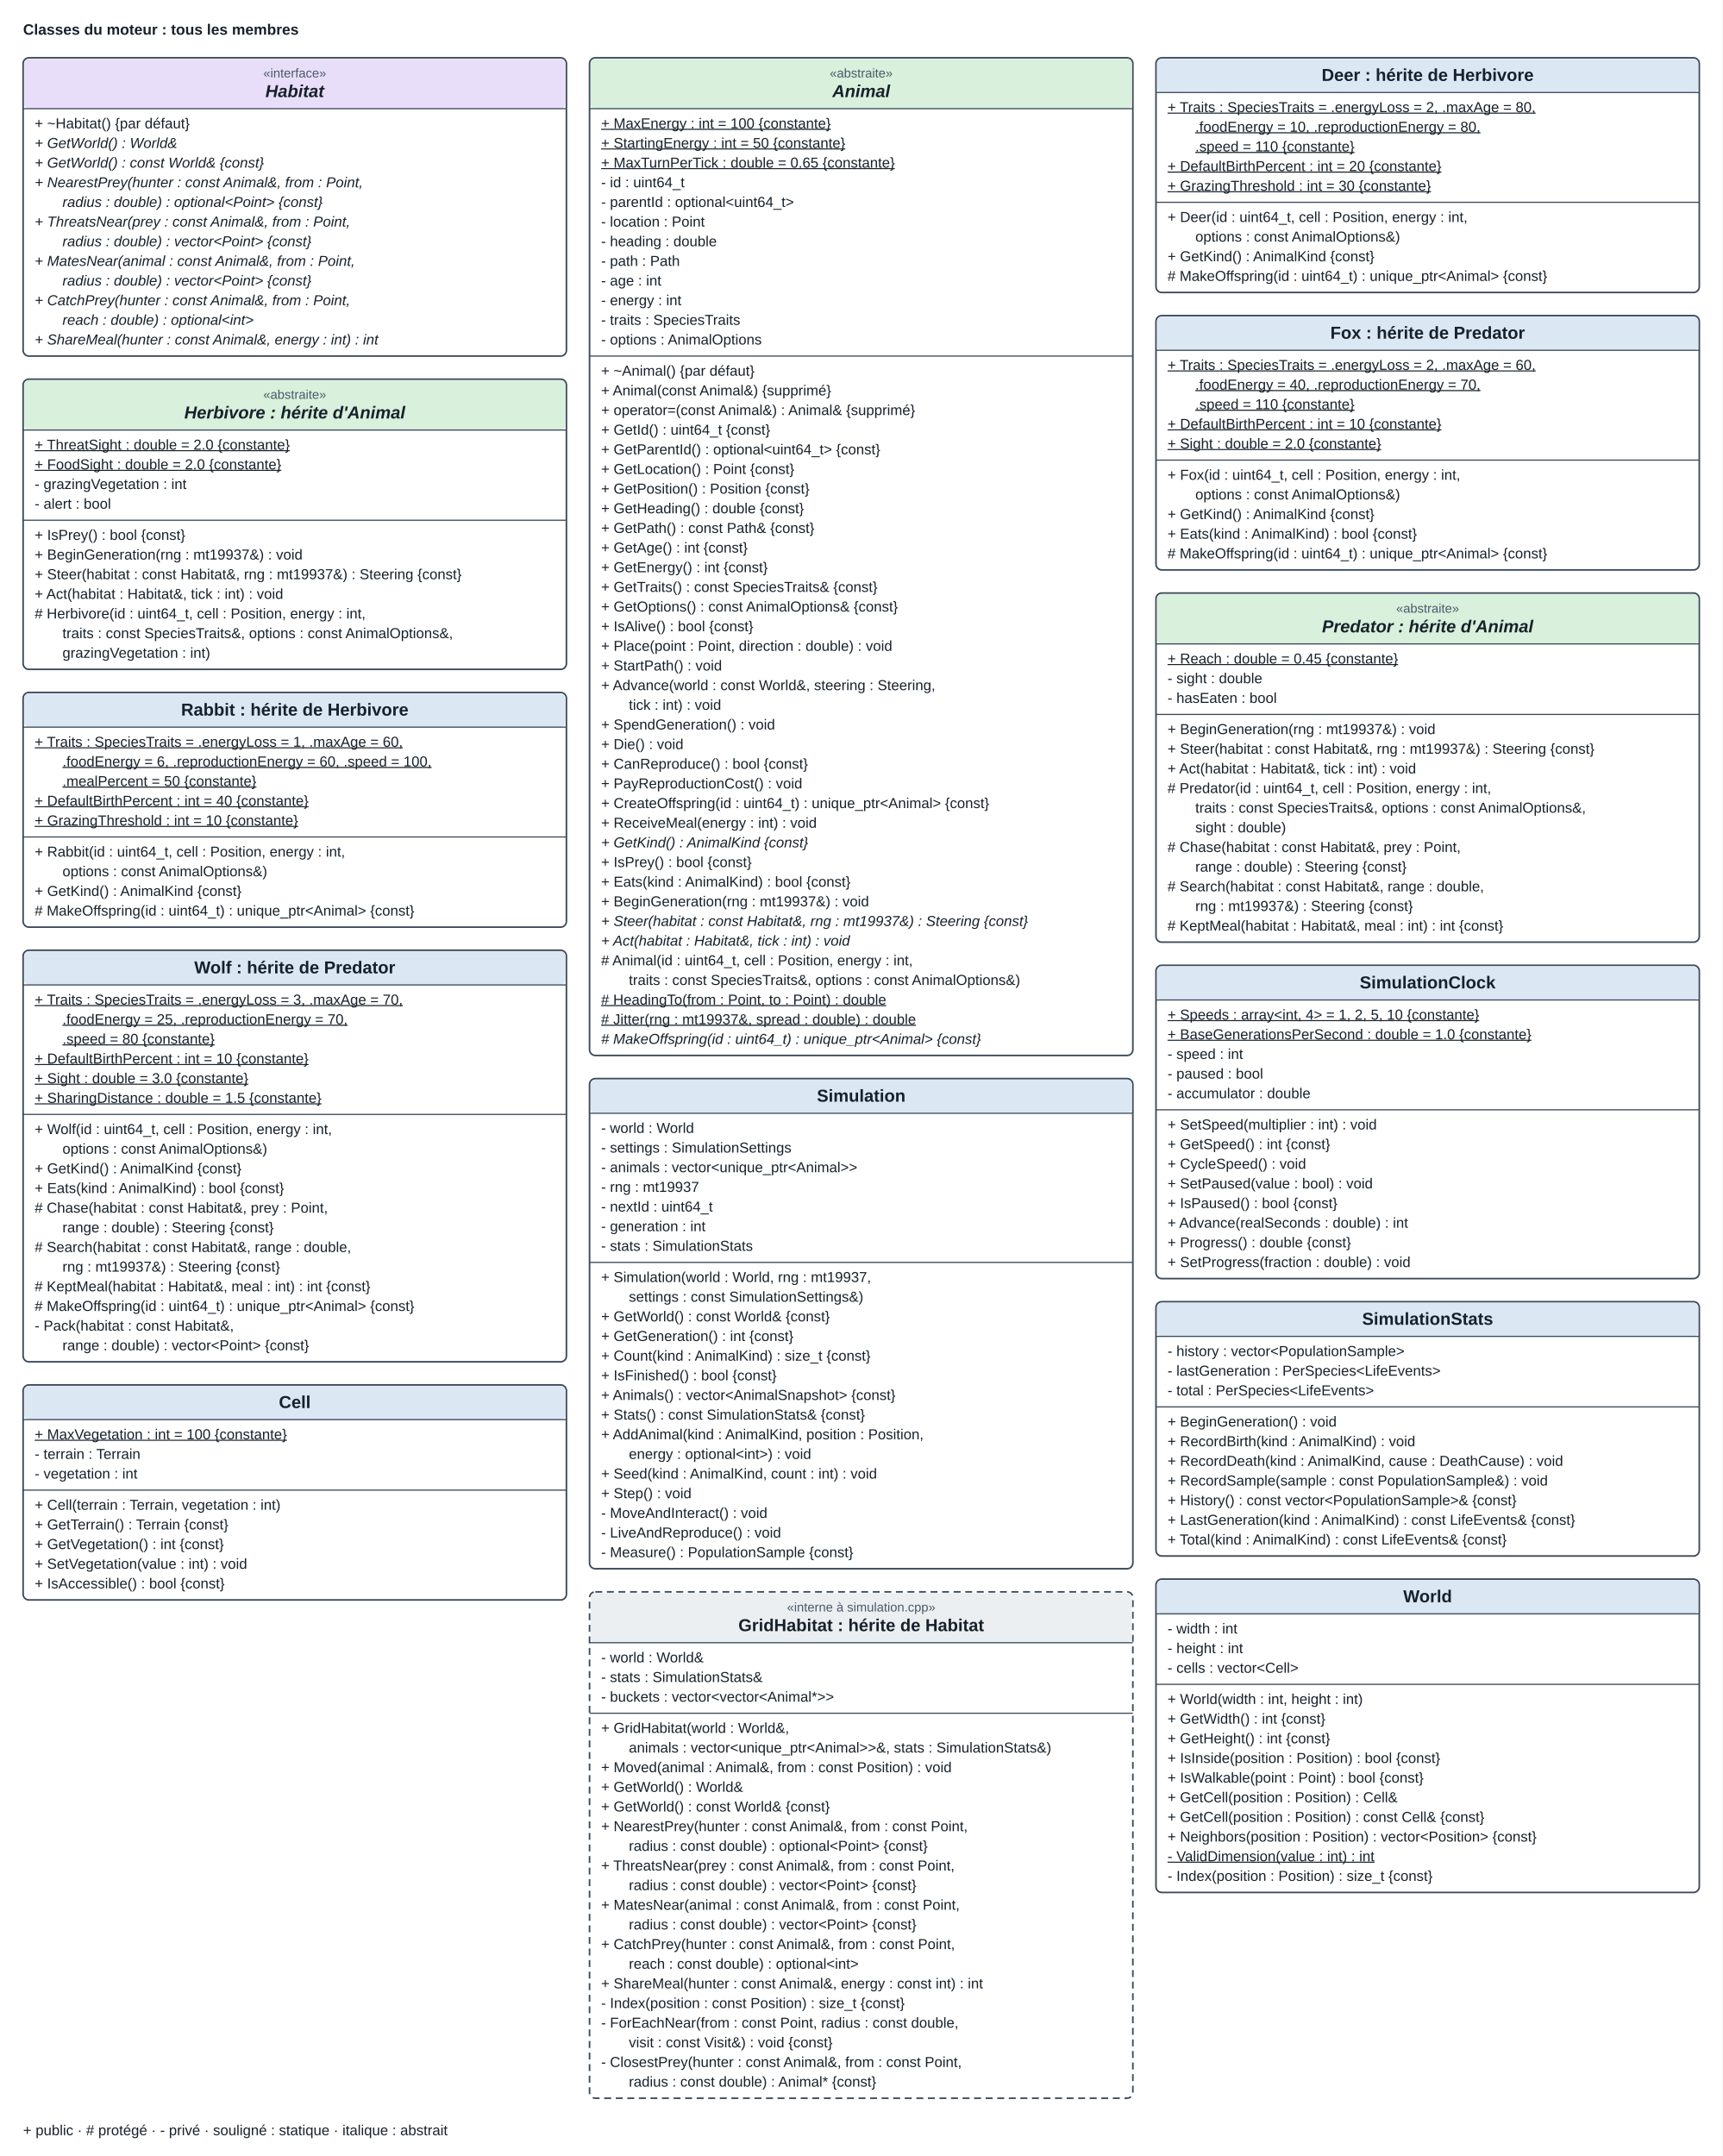
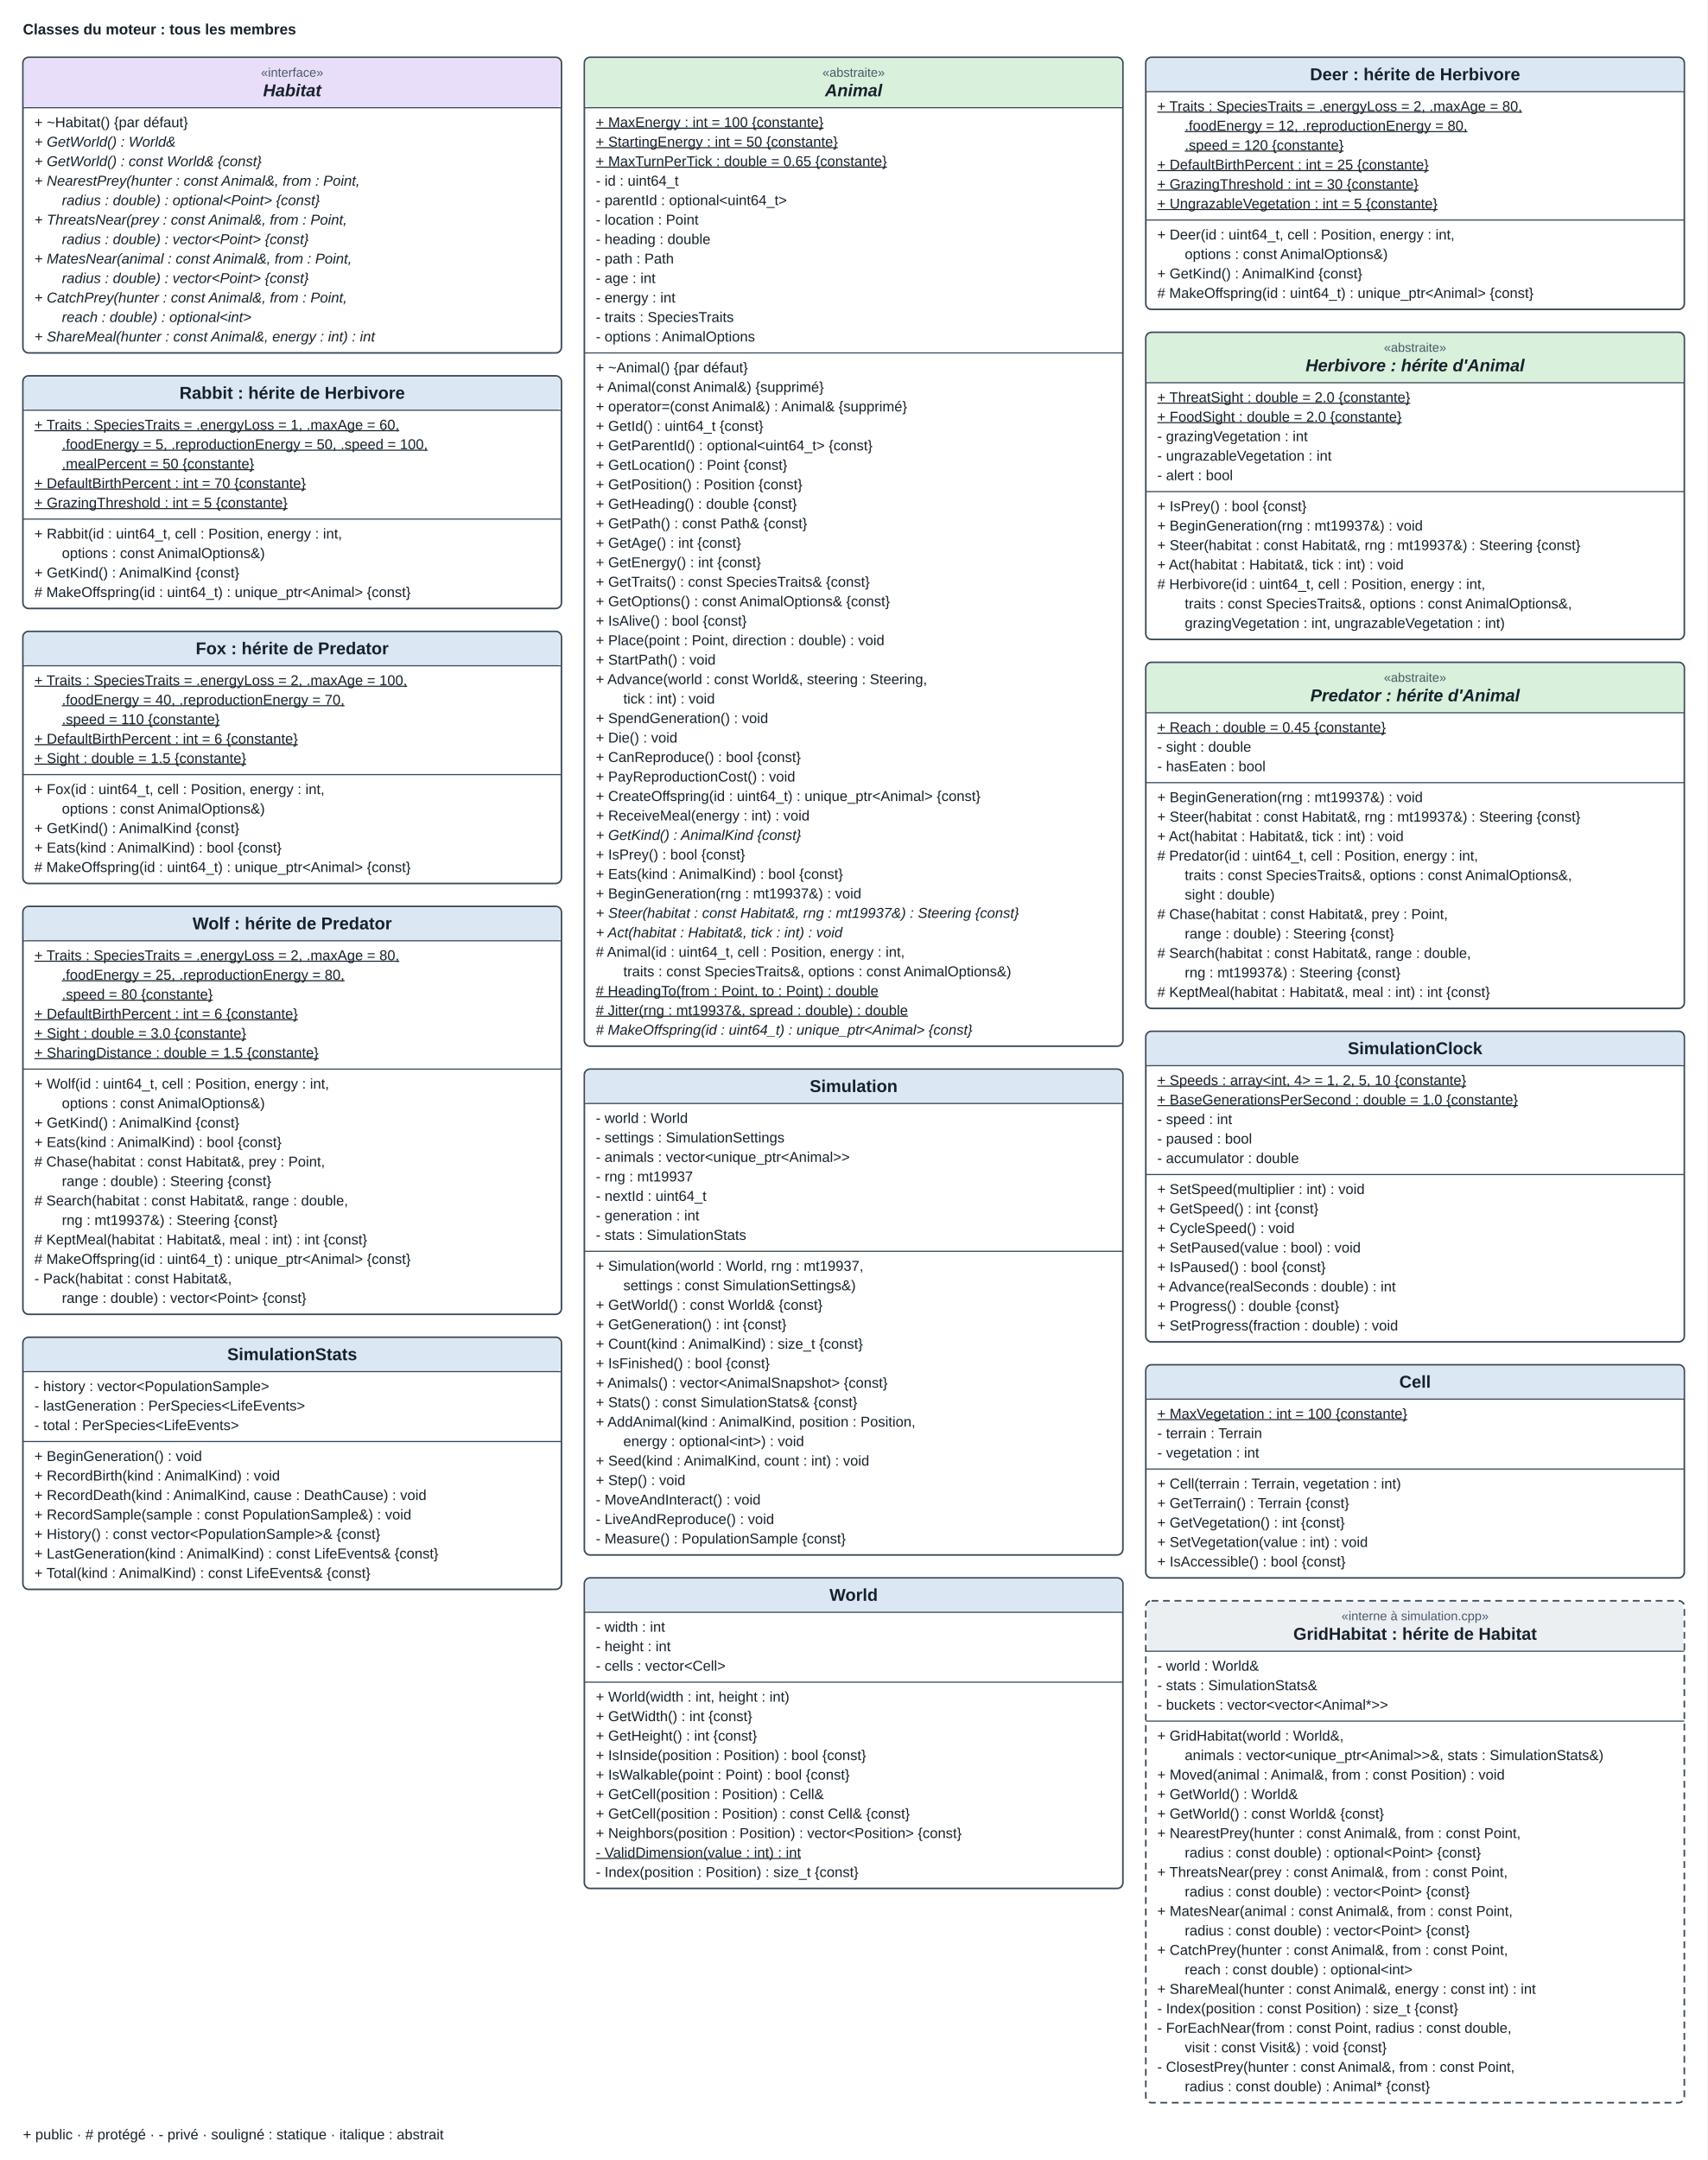
- <svg xmlns="http://www.w3.org/2000/svg" viewBox="0 0 1490 1865" role="img" aria-label="Classes du moteur : tous les membres">
+ <svg xmlns="http://www.w3.org/2000/svg" viewBox="0 0 1490 1885" role="img" aria-label="Classes du moteur : tous les membres">
  <style>
 text { font-family: "Segoe UI", Arial, sans-serif; fill: #17212b; }
 .name { font-size: 15px; font-weight: 700; text-anchor: middle; }
 .abstract { font-style: italic; }
 .stereo { font-size: 11px; text-anchor: middle; fill: #4a5968; }
 .member { font-size: 12.5px; }
 .label { font-size: 12px; font-style: italic; fill: #3b4a5a; }
 .band { font-size: 14px; font-weight: 700; }
 .legend { font-size: 12.5px; }
 .legendtitle { font-size: 13px; font-weight: 700; }
</style>
  <defs>
    <marker id="triangle" viewBox="0 0 14 14" refX="13" refY="7" markerWidth="14" markerHeight="14" markerUnits="userSpaceOnUse" orient="auto">
      <path d="M1 1 L13 7 L1 13 Z" fill="#ffffff" stroke="#3b4a5a" stroke-width="1.4" />
    </marker>
    <marker id="diamond" viewBox="0 0 18 12" refX="1" refY="6" markerWidth="18" markerHeight="12" markerUnits="userSpaceOnUse" orient="auto">
      <path d="M1 6 L9 1 L17 6 L9 11 Z" fill="#3b4a5a" />
    </marker>
    <marker id="arrow" viewBox="0 0 12 12" refX="11" refY="6" markerWidth="12" markerHeight="12" markerUnits="userSpaceOnUse" orient="auto">
      <path d="M1 1 L11 6 L1 11" fill="none" stroke="#3b4a5a" stroke-width="1.6" />
    </marker>
  </defs>
-   <rect width="1490" height="1865" fill="#ffffff" />
+   <rect width="1490" height="1885" fill="#ffffff" />
  <g class="box" data-width="470">
    <rect x="20" y="50" width="470" height="258" rx="5" fill="#ffffff" stroke="#3b4a5a" stroke-width="1.4" />
    <rect x="21" y="51" width="468" height="43" rx="4" fill="#e9defa" />
    <text x="255.0" y="67" class="stereo">«interface»</text>
    <text x="255.0" y="84" class="name abstract">Habitat</text>
    <line x1="20" y1="94" x2="490" y2="94" stroke="#3b4a5a" />
    <text x="30" y="111" class="member">+ ~Habitat() {par défaut}</text>
    <text x="30" y="128" class="member" font-style="italic">+ GetWorld() : World&amp;</text>
    <text x="30" y="145" class="member" font-style="italic">+ GetWorld() : const World&amp; {const}</text>
    <text x="30" y="162" class="member" font-style="italic">+ NearestPrey(hunter : const Animal&amp;, from : Point,</text>
    <text x="54" y="179" class="member" font-style="italic">radius : double) : optional&lt;Point&gt; {const}</text>
    <text x="30" y="196" class="member" font-style="italic">+ ThreatsNear(prey : const Animal&amp;, from : Point,</text>
    <text x="54" y="213" class="member" font-style="italic">radius : double) : vector&lt;Point&gt; {const}</text>
    <text x="30" y="230" class="member" font-style="italic">+ MatesNear(animal : const Animal&amp;, from : Point,</text>
    <text x="54" y="247" class="member" font-style="italic">radius : double) : vector&lt;Point&gt; {const}</text>
    <text x="30" y="264" class="member" font-style="italic">+ CatchPrey(hunter : const Animal&amp;, from : Point,</text>
    <text x="54" y="281" class="member" font-style="italic">reach : double) : optional&lt;int&gt;</text>
    <text x="30" y="298" class="member" font-style="italic">+ ShareMeal(hunter : const Animal&amp;, energy : int) : int</text>
  </g>
  <g class="box" data-width="470">
    <rect x="510" y="50" width="470" height="863" rx="5" fill="#ffffff" stroke="#3b4a5a" stroke-width="1.4" />
    <rect x="511" y="51" width="468" height="43" rx="4" fill="#d8f0dc" />
    <text x="745.0" y="67" class="stereo">«abstraite»</text>
    <text x="745.0" y="84" class="name abstract">Animal</text>
    <line x1="510" y1="94" x2="980" y2="94" stroke="#3b4a5a" />
    <text x="520" y="111" class="member" text-decoration="underline">+ MaxEnergy : int = 100 {constante}</text>
    <text x="520" y="128" class="member" text-decoration="underline">+ StartingEnergy : int = 50 {constante}</text>
    <text x="520" y="145" class="member" text-decoration="underline">+ MaxTurnPerTick : double = 0.65 {constante}</text>
    <text x="520" y="162" class="member">- id : uint64_t</text>
    <text x="520" y="179" class="member">- parentId : optional&lt;uint64_t&gt;</text>
    <text x="520" y="196" class="member">- location : Point</text>
    <text x="520" y="213" class="member">- heading : double</text>
    <text x="520" y="230" class="member">- path : Path</text>
    <text x="520" y="247" class="member">- age : int</text>
    <text x="520" y="264" class="member">- energy : int</text>
    <text x="520" y="281" class="member">- traits : SpeciesTraits</text>
    <text x="520" y="298" class="member">- options : AnimalOptions</text>
    <line x1="510" y1="308" x2="980" y2="308" stroke="#3b4a5a" />
    <text x="520" y="325" class="member">+ ~Animal() {par défaut}</text>
    <text x="520" y="342" class="member">+ Animal(const Animal&amp;) {supprimé}</text>
    <text x="520" y="359" class="member">+ operator=(const Animal&amp;) : Animal&amp; {supprimé}</text>
    <text x="520" y="376" class="member">+ GetId() : uint64_t {const}</text>
    <text x="520" y="393" class="member">+ GetParentId() : optional&lt;uint64_t&gt; {const}</text>
    <text x="520" y="410" class="member">+ GetLocation() : Point {const}</text>
    <text x="520" y="427" class="member">+ GetPosition() : Position {const}</text>
    <text x="520" y="444" class="member">+ GetHeading() : double {const}</text>
    <text x="520" y="461" class="member">+ GetPath() : const Path&amp; {const}</text>
    <text x="520" y="478" class="member">+ GetAge() : int {const}</text>
    <text x="520" y="495" class="member">+ GetEnergy() : int {const}</text>
    <text x="520" y="512" class="member">+ GetTraits() : const SpeciesTraits&amp; {const}</text>
    <text x="520" y="529" class="member">+ GetOptions() : const AnimalOptions&amp; {const}</text>
    <text x="520" y="546" class="member">+ IsAlive() : bool {const}</text>
    <text x="520" y="563" class="member">+ Place(point : Point, direction : double) : void</text>
    <text x="520" y="580" class="member">+ StartPath() : void</text>
    <text x="520" y="597" class="member">+ Advance(world : const World&amp;, steering : Steering,</text>
    <text x="544" y="614" class="member">tick : int) : void</text>
    <text x="520" y="631" class="member">+ SpendGeneration() : void</text>
    <text x="520" y="648" class="member">+ Die() : void</text>
    <text x="520" y="665" class="member">+ CanReproduce() : bool {const}</text>
    <text x="520" y="682" class="member">+ PayReproductionCost() : void</text>
    <text x="520" y="699" class="member">+ CreateOffspring(id : uint64_t) : unique_ptr&lt;Animal&gt; {const}</text>
    <text x="520" y="716" class="member">+ ReceiveMeal(energy : int) : void</text>
    <text x="520" y="733" class="member" font-style="italic">+ GetKind() : AnimalKind {const}</text>
    <text x="520" y="750" class="member">+ IsPrey() : bool {const}</text>
    <text x="520" y="767" class="member">+ Eats(kind : AnimalKind) : bool {const}</text>
    <text x="520" y="784" class="member">+ BeginGeneration(rng : mt19937&amp;) : void</text>
    <text x="520" y="801" class="member" font-style="italic">+ Steer(habitat : const Habitat&amp;, rng : mt19937&amp;) : Steering {const}</text>
    <text x="520" y="818" class="member" font-style="italic">+ Act(habitat : Habitat&amp;, tick : int) : void</text>
    <text x="520" y="835" class="member"># Animal(id : uint64_t, cell : Position, energy : int,</text>
    <text x="544" y="852" class="member">traits : const SpeciesTraits&amp;, options : const AnimalOptions&amp;)</text>
    <text x="520" y="869" class="member" text-decoration="underline"># HeadingTo(from : Point, to : Point) : double</text>
    <text x="520" y="886" class="member" text-decoration="underline"># Jitter(rng : mt19937&amp;, spread : double) : double</text>
    <text x="520" y="903" class="member" font-style="italic"># MakeOffspring(id : uint64_t) : unique_ptr&lt;Animal&gt; {const}</text>
  </g>
  <g class="box" data-width="470">
-     <rect x="1000" y="50" width="470" height="203" rx="5" fill="#ffffff" stroke="#3b4a5a" stroke-width="1.4" />
+     <rect x="1000" y="50" width="470" height="220" rx="5" fill="#ffffff" stroke="#3b4a5a" stroke-width="1.4" />
    <rect x="1001" y="51" width="468" height="29" rx="4" fill="#dbe7f3" />
    <text x="1235.0" y="70" class="name">Deer  : hérite de Herbivore</text>
    <line x1="1000" y1="80" x2="1470" y2="80" stroke="#3b4a5a" />
    <text x="1010" y="97" class="member" text-decoration="underline">+ Traits : SpeciesTraits = .energyLoss = 2, .maxAge = 80,</text>
-     <text x="1034" y="114" class="member" text-decoration="underline">.foodEnergy = 10, .reproductionEnergy = 80,</text>
-     <text x="1034" y="131" class="member" text-decoration="underline">.speed = 110 {constante}</text>
-     <text x="1010" y="148" class="member" text-decoration="underline">+ DefaultBirthPercent : int = 20 {constante}</text>
+     <text x="1034" y="114" class="member" text-decoration="underline">.foodEnergy = 12, .reproductionEnergy = 80,</text>
+     <text x="1034" y="131" class="member" text-decoration="underline">.speed = 120 {constante}</text>
+     <text x="1010" y="148" class="member" text-decoration="underline">+ DefaultBirthPercent : int = 25 {constante}</text>
    <text x="1010" y="165" class="member" text-decoration="underline">+ GrazingThreshold : int = 30 {constante}</text>
-     <line x1="1000" y1="175" x2="1470" y2="175" stroke="#3b4a5a" />
-     <text x="1010" y="192" class="member">+ Deer(id : uint64_t, cell : Position, energy : int,</text>
-     <text x="1034" y="209" class="member">options : const AnimalOptions&amp;)</text>
-     <text x="1010" y="226" class="member">+ GetKind() : AnimalKind {const}</text>
-     <text x="1010" y="243" class="member"># MakeOffspring(id : uint64_t) : unique_ptr&lt;Animal&gt; {const}</text>
-   </g>
-   <g class="box" data-width="470">
-     <rect x="1000" y="273" width="470" height="220" rx="5" fill="#ffffff" stroke="#3b4a5a" stroke-width="1.4" />
-     <rect x="1001" y="274" width="468" height="29" rx="4" fill="#dbe7f3" />
-     <text x="1235.0" y="293" class="name">Fox  : hérite de Predator</text>
-     <line x1="1000" y1="303" x2="1470" y2="303" stroke="#3b4a5a" />
-     <text x="1010" y="320" class="member" text-decoration="underline">+ Traits : SpeciesTraits = .energyLoss = 2, .maxAge = 60,</text>
-     <text x="1034" y="337" class="member" text-decoration="underline">.foodEnergy = 40, .reproductionEnergy = 70,</text>
-     <text x="1034" y="354" class="member" text-decoration="underline">.speed = 110 {constante}</text>
-     <text x="1010" y="371" class="member" text-decoration="underline">+ DefaultBirthPercent : int = 10 {constante}</text>
-     <text x="1010" y="388" class="member" text-decoration="underline">+ Sight : double = 2.0 {constante}</text>
-     <line x1="1000" y1="398" x2="1470" y2="398" stroke="#3b4a5a" />
-     <text x="1010" y="415" class="member">+ Fox(id : uint64_t, cell : Position, energy : int,</text>
-     <text x="1034" y="432" class="member">options : const AnimalOptions&amp;)</text>
-     <text x="1010" y="449" class="member">+ GetKind() : AnimalKind {const}</text>
-     <text x="1010" y="466" class="member">+ Eats(kind : AnimalKind) : bool {const}</text>
-     <text x="1010" y="483" class="member"># MakeOffspring(id : uint64_t) : unique_ptr&lt;Animal&gt; {const}</text>
-   </g>
-   <g class="box" data-width="470">
-     <rect x="20" y="328" width="470" height="251" rx="5" fill="#ffffff" stroke="#3b4a5a" stroke-width="1.4" />
-     <rect x="21" y="329" width="468" height="43" rx="4" fill="#d8f0dc" />
-     <text x="255.0" y="345" class="stereo">«abstraite»</text>
-     <text x="255.0" y="362" class="name abstract">Herbivore  : hérite d'Animal</text>
-     <line x1="20" y1="372" x2="490" y2="372" stroke="#3b4a5a" />
-     <text x="30" y="389" class="member" text-decoration="underline">+ ThreatSight : double = 2.0 {constante}</text>
-     <text x="30" y="406" class="member" text-decoration="underline">+ FoodSight : double = 2.0 {constante}</text>
-     <text x="30" y="423" class="member">- grazingVegetation : int</text>
-     <text x="30" y="440" class="member">- alert : bool</text>
-     <line x1="20" y1="450" x2="490" y2="450" stroke="#3b4a5a" />
-     <text x="30" y="467" class="member">+ IsPrey() : bool {const}</text>
-     <text x="30" y="484" class="member">+ BeginGeneration(rng : mt19937&amp;) : void</text>
-     <text x="30" y="501" class="member">+ Steer(habitat : const Habitat&amp;, rng : mt19937&amp;) : Steering {const}</text>
-     <text x="30" y="518" class="member">+ Act(habitat : Habitat&amp;, tick : int) : void</text>
-     <text x="30" y="535" class="member"># Herbivore(id : uint64_t, cell : Position, energy : int,</text>
-     <text x="54" y="552" class="member">traits : const SpeciesTraits&amp;, options : const AnimalOptions&amp;,</text>
-     <text x="54" y="569" class="member">grazingVegetation : int)</text>
-   </g>
-   <g class="box" data-width="470">
-     <rect x="1000" y="513" width="470" height="302" rx="5" fill="#ffffff" stroke="#3b4a5a" stroke-width="1.4" />
-     <rect x="1001" y="514" width="468" height="43" rx="4" fill="#d8f0dc" />
-     <text x="1235.0" y="530" class="stereo">«abstraite»</text>
-     <text x="1235.0" y="547" class="name abstract">Predator  : hérite d'Animal</text>
-     <line x1="1000" y1="557" x2="1470" y2="557" stroke="#3b4a5a" />
-     <text x="1010" y="574" class="member" text-decoration="underline">+ Reach : double = 0.45 {constante}</text>
-     <text x="1010" y="591" class="member">- sight : double</text>
-     <text x="1010" y="608" class="member">- hasEaten : bool</text>
-     <line x1="1000" y1="618" x2="1470" y2="618" stroke="#3b4a5a" />
-     <text x="1010" y="635" class="member">+ BeginGeneration(rng : mt19937&amp;) : void</text>
-     <text x="1010" y="652" class="member">+ Steer(habitat : const Habitat&amp;, rng : mt19937&amp;) : Steering {const}</text>
-     <text x="1010" y="669" class="member">+ Act(habitat : Habitat&amp;, tick : int) : void</text>
-     <text x="1010" y="686" class="member"># Predator(id : uint64_t, cell : Position, energy : int,</text>
-     <text x="1034" y="703" class="member">traits : const SpeciesTraits&amp;, options : const AnimalOptions&amp;,</text>
-     <text x="1034" y="720" class="member">sight : double)</text>
-     <text x="1010" y="737" class="member"># Chase(habitat : const Habitat&amp;, prey : Point,</text>
-     <text x="1034" y="754" class="member">range : double) : Steering {const}</text>
-     <text x="1010" y="771" class="member"># Search(habitat : const Habitat&amp;, range : double,</text>
-     <text x="1034" y="788" class="member">rng : mt19937&amp;) : Steering {const}</text>
-     <text x="1010" y="805" class="member"># KeptMeal(habitat : Habitat&amp;, meal : int) : int {const}</text>
-   </g>
-   <g class="box" data-width="470">
-     <rect x="20" y="599" width="470" height="203" rx="5" fill="#ffffff" stroke="#3b4a5a" stroke-width="1.4" />
-     <rect x="21" y="600" width="468" height="29" rx="4" fill="#dbe7f3" />
-     <text x="255.0" y="619" class="name">Rabbit  : hérite de Herbivore</text>
-     <line x1="20" y1="629" x2="490" y2="629" stroke="#3b4a5a" />
-     <text x="30" y="646" class="member" text-decoration="underline">+ Traits : SpeciesTraits = .energyLoss = 1, .maxAge = 60,</text>
-     <text x="54" y="663" class="member" text-decoration="underline">.foodEnergy = 6, .reproductionEnergy = 60, .speed = 100,</text>
-     <text x="54" y="680" class="member" text-decoration="underline">.mealPercent = 50 {constante}</text>
-     <text x="30" y="697" class="member" text-decoration="underline">+ DefaultBirthPercent : int = 40 {constante}</text>
-     <text x="30" y="714" class="member" text-decoration="underline">+ GrazingThreshold : int = 10 {constante}</text>
-     <line x1="20" y1="724" x2="490" y2="724" stroke="#3b4a5a" />
-     <text x="30" y="741" class="member">+ Rabbit(id : uint64_t, cell : Position, energy : int,</text>
-     <text x="54" y="758" class="member">options : const AnimalOptions&amp;)</text>
-     <text x="30" y="775" class="member">+ GetKind() : AnimalKind {const}</text>
-     <text x="30" y="792" class="member"># MakeOffspring(id : uint64_t) : unique_ptr&lt;Animal&gt; {const}</text>
-   </g>
-   <g class="box" data-width="470">
-     <rect x="20" y="822" width="470" height="356" rx="5" fill="#ffffff" stroke="#3b4a5a" stroke-width="1.4" />
-     <rect x="21" y="823" width="468" height="29" rx="4" fill="#dbe7f3" />
-     <text x="255.0" y="842" class="name">Wolf  : hérite de Predator</text>
-     <line x1="20" y1="852" x2="490" y2="852" stroke="#3b4a5a" />
-     <text x="30" y="869" class="member" text-decoration="underline">+ Traits : SpeciesTraits = .energyLoss = 3, .maxAge = 70,</text>
-     <text x="54" y="886" class="member" text-decoration="underline">.foodEnergy = 25, .reproductionEnergy = 70,</text>
-     <text x="54" y="903" class="member" text-decoration="underline">.speed = 80 {constante}</text>
-     <text x="30" y="920" class="member" text-decoration="underline">+ DefaultBirthPercent : int = 10 {constante}</text>
-     <text x="30" y="937" class="member" text-decoration="underline">+ Sight : double = 3.0 {constante}</text>
-     <text x="30" y="954" class="member" text-decoration="underline">+ SharingDistance : double = 1.5 {constante}</text>
-     <line x1="20" y1="964" x2="490" y2="964" stroke="#3b4a5a" />
-     <text x="30" y="981" class="member">+ Wolf(id : uint64_t, cell : Position, energy : int,</text>
-     <text x="54" y="998" class="member">options : const AnimalOptions&amp;)</text>
-     <text x="30" y="1015" class="member">+ GetKind() : AnimalKind {const}</text>
-     <text x="30" y="1032" class="member">+ Eats(kind : AnimalKind) : bool {const}</text>
-     <text x="30" y="1049" class="member"># Chase(habitat : const Habitat&amp;, prey : Point,</text>
-     <text x="54" y="1066" class="member">range : double) : Steering {const}</text>
-     <text x="30" y="1083" class="member"># Search(habitat : const Habitat&amp;, range : double,</text>
-     <text x="54" y="1100" class="member">rng : mt19937&amp;) : Steering {const}</text>
-     <text x="30" y="1117" class="member"># KeptMeal(habitat : Habitat&amp;, meal : int) : int {const}</text>
-     <text x="30" y="1134" class="member"># MakeOffspring(id : uint64_t) : unique_ptr&lt;Animal&gt; {const}</text>
-     <text x="30" y="1151" class="member">- Pack(habitat : const Habitat&amp;,</text>
-     <text x="54" y="1168" class="member">range : double) : vector&lt;Point&gt; {const}</text>
-   </g>
-   <g class="box" data-width="470">
-     <rect x="1000" y="835" width="470" height="271" rx="5" fill="#ffffff" stroke="#3b4a5a" stroke-width="1.4" />
-     <rect x="1001" y="836" width="468" height="29" rx="4" fill="#dbe7f3" />
-     <text x="1235.0" y="855" class="name">SimulationClock</text>
-     <line x1="1000" y1="865" x2="1470" y2="865" stroke="#3b4a5a" />
-     <text x="1010" y="882" class="member" text-decoration="underline">+ Speeds : array&lt;int, 4&gt; = 1, 2, 5, 10 {constante}</text>
-     <text x="1010" y="899" class="member" text-decoration="underline">+ BaseGenerationsPerSecond : double = 1.0 {constante}</text>
-     <text x="1010" y="916" class="member">- speed : int</text>
-     <text x="1010" y="933" class="member">- paused : bool</text>
-     <text x="1010" y="950" class="member">- accumulator : double</text>
-     <line x1="1000" y1="960" x2="1470" y2="960" stroke="#3b4a5a" />
-     <text x="1010" y="977" class="member">+ SetSpeed(multiplier : int) : void</text>
-     <text x="1010" y="994" class="member">+ GetSpeed() : int {const}</text>
-     <text x="1010" y="1011" class="member">+ CycleSpeed() : void</text>
-     <text x="1010" y="1028" class="member">+ SetPaused(value : bool) : void</text>
-     <text x="1010" y="1045" class="member">+ IsPaused() : bool {const}</text>
-     <text x="1010" y="1062" class="member">+ Advance(realSeconds : double) : int</text>
-     <text x="1010" y="1079" class="member">+ Progress() : double {const}</text>
-     <text x="1010" y="1096" class="member">+ SetProgress(fraction : double) : void</text>
+     <text x="1010" y="182" class="member" text-decoration="underline">+ UngrazableVegetation : int = 5 {constante}</text>
+     <line x1="1000" y1="192" x2="1470" y2="192" stroke="#3b4a5a" />
+     <text x="1010" y="209" class="member">+ Deer(id : uint64_t, cell : Position, energy : int,</text>
+     <text x="1034" y="226" class="member">options : const AnimalOptions&amp;)</text>
+     <text x="1010" y="243" class="member">+ GetKind() : AnimalKind {const}</text>
+     <text x="1010" y="260" class="member"># MakeOffspring(id : uint64_t) : unique_ptr&lt;Animal&gt; {const}</text>
+   </g>
+   <g class="box" data-width="470">
+     <rect x="1000" y="290" width="470" height="268" rx="5" fill="#ffffff" stroke="#3b4a5a" stroke-width="1.4" />
+     <rect x="1001" y="291" width="468" height="43" rx="4" fill="#d8f0dc" />
+     <text x="1235.0" y="307" class="stereo">«abstraite»</text>
+     <text x="1235.0" y="324" class="name abstract">Herbivore  : hérite d'Animal</text>
+     <line x1="1000" y1="334" x2="1470" y2="334" stroke="#3b4a5a" />
+     <text x="1010" y="351" class="member" text-decoration="underline">+ ThreatSight : double = 2.0 {constante}</text>
+     <text x="1010" y="368" class="member" text-decoration="underline">+ FoodSight : double = 2.0 {constante}</text>
+     <text x="1010" y="385" class="member">- grazingVegetation : int</text>
+     <text x="1010" y="402" class="member">- ungrazableVegetation : int</text>
+     <text x="1010" y="419" class="member">- alert : bool</text>
+     <line x1="1000" y1="429" x2="1470" y2="429" stroke="#3b4a5a" />
+     <text x="1010" y="446" class="member">+ IsPrey() : bool {const}</text>
+     <text x="1010" y="463" class="member">+ BeginGeneration(rng : mt19937&amp;) : void</text>
+     <text x="1010" y="480" class="member">+ Steer(habitat : const Habitat&amp;, rng : mt19937&amp;) : Steering {const}</text>
+     <text x="1010" y="497" class="member">+ Act(habitat : Habitat&amp;, tick : int) : void</text>
+     <text x="1010" y="514" class="member"># Herbivore(id : uint64_t, cell : Position, energy : int,</text>
+     <text x="1034" y="531" class="member">traits : const SpeciesTraits&amp;, options : const AnimalOptions&amp;,</text>
+     <text x="1034" y="548" class="member">grazingVegetation : int, ungrazableVegetation : int)</text>
+   </g>
+   <g class="box" data-width="470">
+     <rect x="20" y="328" width="470" height="203" rx="5" fill="#ffffff" stroke="#3b4a5a" stroke-width="1.4" />
+     <rect x="21" y="329" width="468" height="29" rx="4" fill="#dbe7f3" />
+     <text x="255.0" y="348" class="name">Rabbit  : hérite de Herbivore</text>
+     <line x1="20" y1="358" x2="490" y2="358" stroke="#3b4a5a" />
+     <text x="30" y="375" class="member" text-decoration="underline">+ Traits : SpeciesTraits = .energyLoss = 1, .maxAge = 60,</text>
+     <text x="54" y="392" class="member" text-decoration="underline">.foodEnergy = 5, .reproductionEnergy = 50, .speed = 100,</text>
+     <text x="54" y="409" class="member" text-decoration="underline">.mealPercent = 50 {constante}</text>
+     <text x="30" y="426" class="member" text-decoration="underline">+ DefaultBirthPercent : int = 70 {constante}</text>
+     <text x="30" y="443" class="member" text-decoration="underline">+ GrazingThreshold : int = 5 {constante}</text>
+     <line x1="20" y1="453" x2="490" y2="453" stroke="#3b4a5a" />
+     <text x="30" y="470" class="member">+ Rabbit(id : uint64_t, cell : Position, energy : int,</text>
+     <text x="54" y="487" class="member">options : const AnimalOptions&amp;)</text>
+     <text x="30" y="504" class="member">+ GetKind() : AnimalKind {const}</text>
+     <text x="30" y="521" class="member"># MakeOffspring(id : uint64_t) : unique_ptr&lt;Animal&gt; {const}</text>
+   </g>
+   <g class="box" data-width="470">
+     <rect x="20" y="551" width="470" height="220" rx="5" fill="#ffffff" stroke="#3b4a5a" stroke-width="1.4" />
+     <rect x="21" y="552" width="468" height="29" rx="4" fill="#dbe7f3" />
+     <text x="255.0" y="571" class="name">Fox  : hérite de Predator</text>
+     <line x1="20" y1="581" x2="490" y2="581" stroke="#3b4a5a" />
+     <text x="30" y="598" class="member" text-decoration="underline">+ Traits : SpeciesTraits = .energyLoss = 2, .maxAge = 100,</text>
+     <text x="54" y="615" class="member" text-decoration="underline">.foodEnergy = 40, .reproductionEnergy = 70,</text>
+     <text x="54" y="632" class="member" text-decoration="underline">.speed = 110 {constante}</text>
+     <text x="30" y="649" class="member" text-decoration="underline">+ DefaultBirthPercent : int = 6 {constante}</text>
+     <text x="30" y="666" class="member" text-decoration="underline">+ Sight : double = 1.5 {constante}</text>
+     <line x1="20" y1="676" x2="490" y2="676" stroke="#3b4a5a" />
+     <text x="30" y="693" class="member">+ Fox(id : uint64_t, cell : Position, energy : int,</text>
+     <text x="54" y="710" class="member">options : const AnimalOptions&amp;)</text>
+     <text x="30" y="727" class="member">+ GetKind() : AnimalKind {const}</text>
+     <text x="30" y="744" class="member">+ Eats(kind : AnimalKind) : bool {const}</text>
+     <text x="30" y="761" class="member"># MakeOffspring(id : uint64_t) : unique_ptr&lt;Animal&gt; {const}</text>
+   </g>
+   <g class="box" data-width="470">
+     <rect x="1000" y="578" width="470" height="302" rx="5" fill="#ffffff" stroke="#3b4a5a" stroke-width="1.4" />
+     <rect x="1001" y="579" width="468" height="43" rx="4" fill="#d8f0dc" />
+     <text x="1235.0" y="595" class="stereo">«abstraite»</text>
+     <text x="1235.0" y="612" class="name abstract">Predator  : hérite d'Animal</text>
+     <line x1="1000" y1="622" x2="1470" y2="622" stroke="#3b4a5a" />
+     <text x="1010" y="639" class="member" text-decoration="underline">+ Reach : double = 0.45 {constante}</text>
+     <text x="1010" y="656" class="member">- sight : double</text>
+     <text x="1010" y="673" class="member">- hasEaten : bool</text>
+     <line x1="1000" y1="683" x2="1470" y2="683" stroke="#3b4a5a" />
+     <text x="1010" y="700" class="member">+ BeginGeneration(rng : mt19937&amp;) : void</text>
+     <text x="1010" y="717" class="member">+ Steer(habitat : const Habitat&amp;, rng : mt19937&amp;) : Steering {const}</text>
+     <text x="1010" y="734" class="member">+ Act(habitat : Habitat&amp;, tick : int) : void</text>
+     <text x="1010" y="751" class="member"># Predator(id : uint64_t, cell : Position, energy : int,</text>
+     <text x="1034" y="768" class="member">traits : const SpeciesTraits&amp;, options : const AnimalOptions&amp;,</text>
+     <text x="1034" y="785" class="member">sight : double)</text>
+     <text x="1010" y="802" class="member"># Chase(habitat : const Habitat&amp;, prey : Point,</text>
+     <text x="1034" y="819" class="member">range : double) : Steering {const}</text>
+     <text x="1010" y="836" class="member"># Search(habitat : const Habitat&amp;, range : double,</text>
+     <text x="1034" y="853" class="member">rng : mt19937&amp;) : Steering {const}</text>
+     <text x="1010" y="870" class="member"># KeptMeal(habitat : Habitat&amp;, meal : int) : int {const}</text>
+   </g>
+   <g class="box" data-width="470">
+     <rect x="20" y="791" width="470" height="356" rx="5" fill="#ffffff" stroke="#3b4a5a" stroke-width="1.4" />
+     <rect x="21" y="792" width="468" height="29" rx="4" fill="#dbe7f3" />
+     <text x="255.0" y="811" class="name">Wolf  : hérite de Predator</text>
+     <line x1="20" y1="821" x2="490" y2="821" stroke="#3b4a5a" />
+     <text x="30" y="838" class="member" text-decoration="underline">+ Traits : SpeciesTraits = .energyLoss = 2, .maxAge = 80,</text>
+     <text x="54" y="855" class="member" text-decoration="underline">.foodEnergy = 25, .reproductionEnergy = 80,</text>
+     <text x="54" y="872" class="member" text-decoration="underline">.speed = 80 {constante}</text>
+     <text x="30" y="889" class="member" text-decoration="underline">+ DefaultBirthPercent : int = 6 {constante}</text>
+     <text x="30" y="906" class="member" text-decoration="underline">+ Sight : double = 3.0 {constante}</text>
+     <text x="30" y="923" class="member" text-decoration="underline">+ SharingDistance : double = 1.5 {constante}</text>
+     <line x1="20" y1="933" x2="490" y2="933" stroke="#3b4a5a" />
+     <text x="30" y="950" class="member">+ Wolf(id : uint64_t, cell : Position, energy : int,</text>
+     <text x="54" y="967" class="member">options : const AnimalOptions&amp;)</text>
+     <text x="30" y="984" class="member">+ GetKind() : AnimalKind {const}</text>
+     <text x="30" y="1001" class="member">+ Eats(kind : AnimalKind) : bool {const}</text>
+     <text x="30" y="1018" class="member"># Chase(habitat : const Habitat&amp;, prey : Point,</text>
+     <text x="54" y="1035" class="member">range : double) : Steering {const}</text>
+     <text x="30" y="1052" class="member"># Search(habitat : const Habitat&amp;, range : double,</text>
+     <text x="54" y="1069" class="member">rng : mt19937&amp;) : Steering {const}</text>
+     <text x="30" y="1086" class="member"># KeptMeal(habitat : Habitat&amp;, meal : int) : int {const}</text>
+     <text x="30" y="1103" class="member"># MakeOffspring(id : uint64_t) : unique_ptr&lt;Animal&gt; {const}</text>
+     <text x="30" y="1120" class="member">- Pack(habitat : const Habitat&amp;,</text>
+     <text x="54" y="1137" class="member">range : double) : vector&lt;Point&gt; {const}</text>
+   </g>
+   <g class="box" data-width="470">
+     <rect x="1000" y="900" width="470" height="271" rx="5" fill="#ffffff" stroke="#3b4a5a" stroke-width="1.4" />
+     <rect x="1001" y="901" width="468" height="29" rx="4" fill="#dbe7f3" />
+     <text x="1235.0" y="920" class="name">SimulationClock</text>
+     <line x1="1000" y1="930" x2="1470" y2="930" stroke="#3b4a5a" />
+     <text x="1010" y="947" class="member" text-decoration="underline">+ Speeds : array&lt;int, 4&gt; = 1, 2, 5, 10 {constante}</text>
+     <text x="1010" y="964" class="member" text-decoration="underline">+ BaseGenerationsPerSecond : double = 1.0 {constante}</text>
+     <text x="1010" y="981" class="member">- speed : int</text>
+     <text x="1010" y="998" class="member">- paused : bool</text>
+     <text x="1010" y="1015" class="member">- accumulator : double</text>
+     <line x1="1000" y1="1025" x2="1470" y2="1025" stroke="#3b4a5a" />
+     <text x="1010" y="1042" class="member">+ SetSpeed(multiplier : int) : void</text>
+     <text x="1010" y="1059" class="member">+ GetSpeed() : int {const}</text>
+     <text x="1010" y="1076" class="member">+ CycleSpeed() : void</text>
+     <text x="1010" y="1093" class="member">+ SetPaused(value : bool) : void</text>
+     <text x="1010" y="1110" class="member">+ IsPaused() : bool {const}</text>
+     <text x="1010" y="1127" class="member">+ Advance(realSeconds : double) : int</text>
+     <text x="1010" y="1144" class="member">+ Progress() : double {const}</text>
+     <text x="1010" y="1161" class="member">+ SetProgress(fraction : double) : void</text>
  </g>
  <g class="box" data-width="470">
    <rect x="510" y="933" width="470" height="424" rx="5" fill="#ffffff" stroke="#3b4a5a" stroke-width="1.4" />
    <rect x="511" y="934" width="468" height="29" rx="4" fill="#dbe7f3" />
    <text x="745.0" y="953" class="name">Simulation</text>
    <line x1="510" y1="963" x2="980" y2="963" stroke="#3b4a5a" />
    <text x="520" y="980" class="member">- world : World</text>
    <text x="520" y="997" class="member">- settings : SimulationSettings</text>
    <text x="520" y="1014" class="member">- animals : vector&lt;unique_ptr&lt;Animal&gt;&gt;</text>
    <text x="520" y="1031" class="member">- rng : mt19937</text>
    <text x="520" y="1048" class="member">- nextId : uint64_t</text>
    <text x="520" y="1065" class="member">- generation : int</text>
    <text x="520" y="1082" class="member">- stats : SimulationStats</text>
    <line x1="510" y1="1092" x2="980" y2="1092" stroke="#3b4a5a" />
    <text x="520" y="1109" class="member">+ Simulation(world : World, rng : mt19937,</text>
    <text x="544" y="1126" class="member">settings : const SimulationSettings&amp;)</text>
    <text x="520" y="1143" class="member">+ GetWorld() : const World&amp; {const}</text>
    <text x="520" y="1160" class="member">+ GetGeneration() : int {const}</text>
    <text x="520" y="1177" class="member">+ Count(kind : AnimalKind) : size_t {const}</text>
    <text x="520" y="1194" class="member">+ IsFinished() : bool {const}</text>
    <text x="520" y="1211" class="member">+ Animals() : vector&lt;AnimalSnapshot&gt; {const}</text>
    <text x="520" y="1228" class="member">+ Stats() : const SimulationStats&amp; {const}</text>
    <text x="520" y="1245" class="member">+ AddAnimal(kind : AnimalKind, position : Position,</text>
    <text x="544" y="1262" class="member">energy : optional&lt;int&gt;) : void</text>
    <text x="520" y="1279" class="member">+ Seed(kind : AnimalKind, count : int) : void</text>
    <text x="520" y="1296" class="member">+ Step() : void</text>
    <text x="520" y="1313" class="member">- MoveAndInteract() : void</text>
    <text x="520" y="1330" class="member">- LiveAndReproduce() : void</text>
    <text x="520" y="1347" class="member">- Measure() : PopulationSample {const}</text>
  </g>
  <g class="box" data-width="470">
-     <rect x="1000" y="1126" width="470" height="220" rx="5" fill="#ffffff" stroke="#3b4a5a" stroke-width="1.4" />
-     <rect x="1001" y="1127" width="468" height="29" rx="4" fill="#dbe7f3" />
-     <text x="1235.0" y="1146" class="name">SimulationStats</text>
-     <line x1="1000" y1="1156" x2="1470" y2="1156" stroke="#3b4a5a" />
-     <text x="1010" y="1173" class="member">- history : vector&lt;PopulationSample&gt;</text>
-     <text x="1010" y="1190" class="member">- lastGeneration : PerSpecies&lt;LifeEvents&gt;</text>
-     <text x="1010" y="1207" class="member">- total : PerSpecies&lt;LifeEvents&gt;</text>
-     <line x1="1000" y1="1217" x2="1470" y2="1217" stroke="#3b4a5a" />
-     <text x="1010" y="1234" class="member">+ BeginGeneration() : void</text>
-     <text x="1010" y="1251" class="member">+ RecordBirth(kind : AnimalKind) : void</text>
-     <text x="1010" y="1268" class="member">+ RecordDeath(kind : AnimalKind, cause : DeathCause) : void</text>
-     <text x="1010" y="1285" class="member">+ RecordSample(sample : const PopulationSample&amp;) : void</text>
-     <text x="1010" y="1302" class="member">+ History() : const vector&lt;PopulationSample&gt;&amp; {const}</text>
-     <text x="1010" y="1319" class="member">+ LastGeneration(kind : AnimalKind) : const LifeEvents&amp; {const}</text>
-     <text x="1010" y="1336" class="member">+ Total(kind : AnimalKind) : const LifeEvents&amp; {const}</text>
-   </g>
-   <g class="box" data-width="470">
-     <rect x="20" y="1198" width="470" height="186" rx="5" fill="#ffffff" stroke="#3b4a5a" stroke-width="1.4" />
-     <rect x="21" y="1199" width="468" height="29" rx="4" fill="#dbe7f3" />
-     <text x="255.0" y="1218" class="name">Cell</text>
-     <line x1="20" y1="1228" x2="490" y2="1228" stroke="#3b4a5a" />
-     <text x="30" y="1245" class="member" text-decoration="underline">+ MaxVegetation : int = 100 {constante}</text>
-     <text x="30" y="1262" class="member">- terrain : Terrain</text>
-     <text x="30" y="1279" class="member">- vegetation : int</text>
-     <line x1="20" y1="1289" x2="490" y2="1289" stroke="#3b4a5a" />
-     <text x="30" y="1306" class="member">+ Cell(terrain : Terrain, vegetation : int)</text>
-     <text x="30" y="1323" class="member">+ GetTerrain() : Terrain {const}</text>
-     <text x="30" y="1340" class="member">+ GetVegetation() : int {const}</text>
-     <text x="30" y="1357" class="member">+ SetVegetation(value : int) : void</text>
-     <text x="30" y="1374" class="member">+ IsAccessible() : bool {const}</text>
-   </g>
-   <g class="box" data-width="470">
-     <rect x="1000" y="1366" width="470" height="271" rx="5" fill="#ffffff" stroke="#3b4a5a" stroke-width="1.4" />
-     <rect x="1001" y="1367" width="468" height="29" rx="4" fill="#dbe7f3" />
-     <text x="1235.0" y="1386" class="name">World</text>
-     <line x1="1000" y1="1396" x2="1470" y2="1396" stroke="#3b4a5a" />
-     <text x="1010" y="1413" class="member">- width : int</text>
-     <text x="1010" y="1430" class="member">- height : int</text>
-     <text x="1010" y="1447" class="member">- cells : vector&lt;Cell&gt;</text>
-     <line x1="1000" y1="1457" x2="1470" y2="1457" stroke="#3b4a5a" />
-     <text x="1010" y="1474" class="member">+ World(width : int, height : int)</text>
-     <text x="1010" y="1491" class="member">+ GetWidth() : int {const}</text>
-     <text x="1010" y="1508" class="member">+ GetHeight() : int {const}</text>
-     <text x="1010" y="1525" class="member">+ IsInside(position : Position) : bool {const}</text>
-     <text x="1010" y="1542" class="member">+ IsWalkable(point : Point) : bool {const}</text>
-     <text x="1010" y="1559" class="member">+ GetCell(position : Position) : Cell&amp;</text>
-     <text x="1010" y="1576" class="member">+ GetCell(position : Position) : const Cell&amp; {const}</text>
-     <text x="1010" y="1593" class="member">+ Neighbors(position : Position) : vector&lt;Position&gt; {const}</text>
-     <text x="1010" y="1610" class="member" text-decoration="underline">- ValidDimension(value : int) : int</text>
-     <text x="1010" y="1627" class="member">- Index(position : Position) : size_t {const}</text>
-   </g>
-   <g class="box" data-width="470">
-     <rect x="510" y="1377" width="470" height="438" rx="5" fill="#ffffff" stroke="#3b4a5a" stroke-width="1.4" stroke-dasharray="6 4" />
-     <rect x="511" y="1378" width="468" height="43" rx="4" fill="#eceff2" />
-     <text x="745.0" y="1394" class="stereo">«interne à simulation.cpp»</text>
-     <text x="745.0" y="1411" class="name">GridHabitat  : hérite de Habitat</text>
-     <line x1="510" y1="1421" x2="980" y2="1421" stroke="#3b4a5a" />
-     <text x="520" y="1438" class="member">- world : World&amp;</text>
-     <text x="520" y="1455" class="member">- stats : SimulationStats&amp;</text>
-     <text x="520" y="1472" class="member">- buckets : vector&lt;vector&lt;Animal*&gt;&gt;</text>
-     <line x1="510" y1="1482" x2="980" y2="1482" stroke="#3b4a5a" />
-     <text x="520" y="1499" class="member">+ GridHabitat(world : World&amp;,</text>
-     <text x="544" y="1516" class="member">animals : vector&lt;unique_ptr&lt;Animal&gt;&gt;&amp;, stats : SimulationStats&amp;)</text>
-     <text x="520" y="1533" class="member">+ Moved(animal : Animal&amp;, from : const Position) : void</text>
-     <text x="520" y="1550" class="member">+ GetWorld() : World&amp;</text>
-     <text x="520" y="1567" class="member">+ GetWorld() : const World&amp; {const}</text>
-     <text x="520" y="1584" class="member">+ NearestPrey(hunter : const Animal&amp;, from : const Point,</text>
-     <text x="544" y="1601" class="member">radius : const double) : optional&lt;Point&gt; {const}</text>
-     <text x="520" y="1618" class="member">+ ThreatsNear(prey : const Animal&amp;, from : const Point,</text>
-     <text x="544" y="1635" class="member">radius : const double) : vector&lt;Point&gt; {const}</text>
-     <text x="520" y="1652" class="member">+ MatesNear(animal : const Animal&amp;, from : const Point,</text>
-     <text x="544" y="1669" class="member">radius : const double) : vector&lt;Point&gt; {const}</text>
-     <text x="520" y="1686" class="member">+ CatchPrey(hunter : const Animal&amp;, from : const Point,</text>
-     <text x="544" y="1703" class="member">reach : const double) : optional&lt;int&gt;</text>
-     <text x="520" y="1720" class="member">+ ShareMeal(hunter : const Animal&amp;, energy : const int) : int</text>
-     <text x="520" y="1737" class="member">- Index(position : const Position) : size_t {const}</text>
-     <text x="520" y="1754" class="member">- ForEachNear(from : const Point, radius : const double,</text>
-     <text x="544" y="1771" class="member">visit : const Visit&amp;) : void {const}</text>
-     <text x="520" y="1788" class="member">- ClosestPrey(hunter : const Animal&amp;, from : const Point,</text>
-     <text x="544" y="1805" class="member">radius : const double) : Animal* {const}</text>
+     <rect x="20" y="1167" width="470" height="220" rx="5" fill="#ffffff" stroke="#3b4a5a" stroke-width="1.4" />
+     <rect x="21" y="1168" width="468" height="29" rx="4" fill="#dbe7f3" />
+     <text x="255.0" y="1187" class="name">SimulationStats</text>
+     <line x1="20" y1="1197" x2="490" y2="1197" stroke="#3b4a5a" />
+     <text x="30" y="1214" class="member">- history : vector&lt;PopulationSample&gt;</text>
+     <text x="30" y="1231" class="member">- lastGeneration : PerSpecies&lt;LifeEvents&gt;</text>
+     <text x="30" y="1248" class="member">- total : PerSpecies&lt;LifeEvents&gt;</text>
+     <line x1="20" y1="1258" x2="490" y2="1258" stroke="#3b4a5a" />
+     <text x="30" y="1275" class="member">+ BeginGeneration() : void</text>
+     <text x="30" y="1292" class="member">+ RecordBirth(kind : AnimalKind) : void</text>
+     <text x="30" y="1309" class="member">+ RecordDeath(kind : AnimalKind, cause : DeathCause) : void</text>
+     <text x="30" y="1326" class="member">+ RecordSample(sample : const PopulationSample&amp;) : void</text>
+     <text x="30" y="1343" class="member">+ History() : const vector&lt;PopulationSample&gt;&amp; {const}</text>
+     <text x="30" y="1360" class="member">+ LastGeneration(kind : AnimalKind) : const LifeEvents&amp; {const}</text>
+     <text x="30" y="1377" class="member">+ Total(kind : AnimalKind) : const LifeEvents&amp; {const}</text>
+   </g>
+   <g class="box" data-width="470">
+     <rect x="1000" y="1191" width="470" height="186" rx="5" fill="#ffffff" stroke="#3b4a5a" stroke-width="1.4" />
+     <rect x="1001" y="1192" width="468" height="29" rx="4" fill="#dbe7f3" />
+     <text x="1235.0" y="1211" class="name">Cell</text>
+     <line x1="1000" y1="1221" x2="1470" y2="1221" stroke="#3b4a5a" />
+     <text x="1010" y="1238" class="member" text-decoration="underline">+ MaxVegetation : int = 100 {constante}</text>
+     <text x="1010" y="1255" class="member">- terrain : Terrain</text>
+     <text x="1010" y="1272" class="member">- vegetation : int</text>
+     <line x1="1000" y1="1282" x2="1470" y2="1282" stroke="#3b4a5a" />
+     <text x="1010" y="1299" class="member">+ Cell(terrain : Terrain, vegetation : int)</text>
+     <text x="1010" y="1316" class="member">+ GetTerrain() : Terrain {const}</text>
+     <text x="1010" y="1333" class="member">+ GetVegetation() : int {const}</text>
+     <text x="1010" y="1350" class="member">+ SetVegetation(value : int) : void</text>
+     <text x="1010" y="1367" class="member">+ IsAccessible() : bool {const}</text>
+   </g>
+   <g class="box" data-width="470">
+     <rect x="510" y="1377" width="470" height="271" rx="5" fill="#ffffff" stroke="#3b4a5a" stroke-width="1.4" />
+     <rect x="511" y="1378" width="468" height="29" rx="4" fill="#dbe7f3" />
+     <text x="745.0" y="1397" class="name">World</text>
+     <line x1="510" y1="1407" x2="980" y2="1407" stroke="#3b4a5a" />
+     <text x="520" y="1424" class="member">- width : int</text>
+     <text x="520" y="1441" class="member">- height : int</text>
+     <text x="520" y="1458" class="member">- cells : vector&lt;Cell&gt;</text>
+     <line x1="510" y1="1468" x2="980" y2="1468" stroke="#3b4a5a" />
+     <text x="520" y="1485" class="member">+ World(width : int, height : int)</text>
+     <text x="520" y="1502" class="member">+ GetWidth() : int {const}</text>
+     <text x="520" y="1519" class="member">+ GetHeight() : int {const}</text>
+     <text x="520" y="1536" class="member">+ IsInside(position : Position) : bool {const}</text>
+     <text x="520" y="1553" class="member">+ IsWalkable(point : Point) : bool {const}</text>
+     <text x="520" y="1570" class="member">+ GetCell(position : Position) : Cell&amp;</text>
+     <text x="520" y="1587" class="member">+ GetCell(position : Position) : const Cell&amp; {const}</text>
+     <text x="520" y="1604" class="member">+ Neighbors(position : Position) : vector&lt;Position&gt; {const}</text>
+     <text x="520" y="1621" class="member" text-decoration="underline">- ValidDimension(value : int) : int</text>
+     <text x="520" y="1638" class="member">- Index(position : Position) : size_t {const}</text>
+   </g>
+   <g class="box" data-width="470">
+     <rect x="1000" y="1397" width="470" height="438" rx="5" fill="#ffffff" stroke="#3b4a5a" stroke-width="1.4" stroke-dasharray="6 4" />
+     <rect x="1001" y="1398" width="468" height="43" rx="4" fill="#eceff2" />
+     <text x="1235.0" y="1414" class="stereo">«interne à simulation.cpp»</text>
+     <text x="1235.0" y="1431" class="name">GridHabitat  : hérite de Habitat</text>
+     <line x1="1000" y1="1441" x2="1470" y2="1441" stroke="#3b4a5a" />
+     <text x="1010" y="1458" class="member">- world : World&amp;</text>
+     <text x="1010" y="1475" class="member">- stats : SimulationStats&amp;</text>
+     <text x="1010" y="1492" class="member">- buckets : vector&lt;vector&lt;Animal*&gt;&gt;</text>
+     <line x1="1000" y1="1502" x2="1470" y2="1502" stroke="#3b4a5a" />
+     <text x="1010" y="1519" class="member">+ GridHabitat(world : World&amp;,</text>
+     <text x="1034" y="1536" class="member">animals : vector&lt;unique_ptr&lt;Animal&gt;&gt;&amp;, stats : SimulationStats&amp;)</text>
+     <text x="1010" y="1553" class="member">+ Moved(animal : Animal&amp;, from : const Position) : void</text>
+     <text x="1010" y="1570" class="member">+ GetWorld() : World&amp;</text>
+     <text x="1010" y="1587" class="member">+ GetWorld() : const World&amp; {const}</text>
+     <text x="1010" y="1604" class="member">+ NearestPrey(hunter : const Animal&amp;, from : const Point,</text>
+     <text x="1034" y="1621" class="member">radius : const double) : optional&lt;Point&gt; {const}</text>
+     <text x="1010" y="1638" class="member">+ ThreatsNear(prey : const Animal&amp;, from : const Point,</text>
+     <text x="1034" y="1655" class="member">radius : const double) : vector&lt;Point&gt; {const}</text>
+     <text x="1010" y="1672" class="member">+ MatesNear(animal : const Animal&amp;, from : const Point,</text>
+     <text x="1034" y="1689" class="member">radius : const double) : vector&lt;Point&gt; {const}</text>
+     <text x="1010" y="1706" class="member">+ CatchPrey(hunter : const Animal&amp;, from : const Point,</text>
+     <text x="1034" y="1723" class="member">reach : const double) : optional&lt;int&gt;</text>
+     <text x="1010" y="1740" class="member">+ ShareMeal(hunter : const Animal&amp;, energy : const int) : int</text>
+     <text x="1010" y="1757" class="member">- Index(position : const Position) : size_t {const}</text>
+     <text x="1010" y="1774" class="member">- ForEachNear(from : const Point, radius : const double,</text>
+     <text x="1034" y="1791" class="member">visit : const Visit&amp;) : void {const}</text>
+     <text x="1010" y="1808" class="member">- ClosestPrey(hunter : const Animal&amp;, from : const Point,</text>
+     <text x="1034" y="1825" class="member">radius : const double) : Animal* {const}</text>
  </g>
  <text x="20" y="30" class="legendtitle">Classes du moteur : tous les membres</text>
-   <text x="20" y="1847" class="legend">+ public  ·  # protégé  ·  - privé  ·  souligné : statique  ·  italique : abstrait</text>
+   <text x="20" y="1867" class="legend">+ public  ·  # protégé  ·  - privé  ·  souligné : statique  ·  italique : abstrait</text>
</svg>
